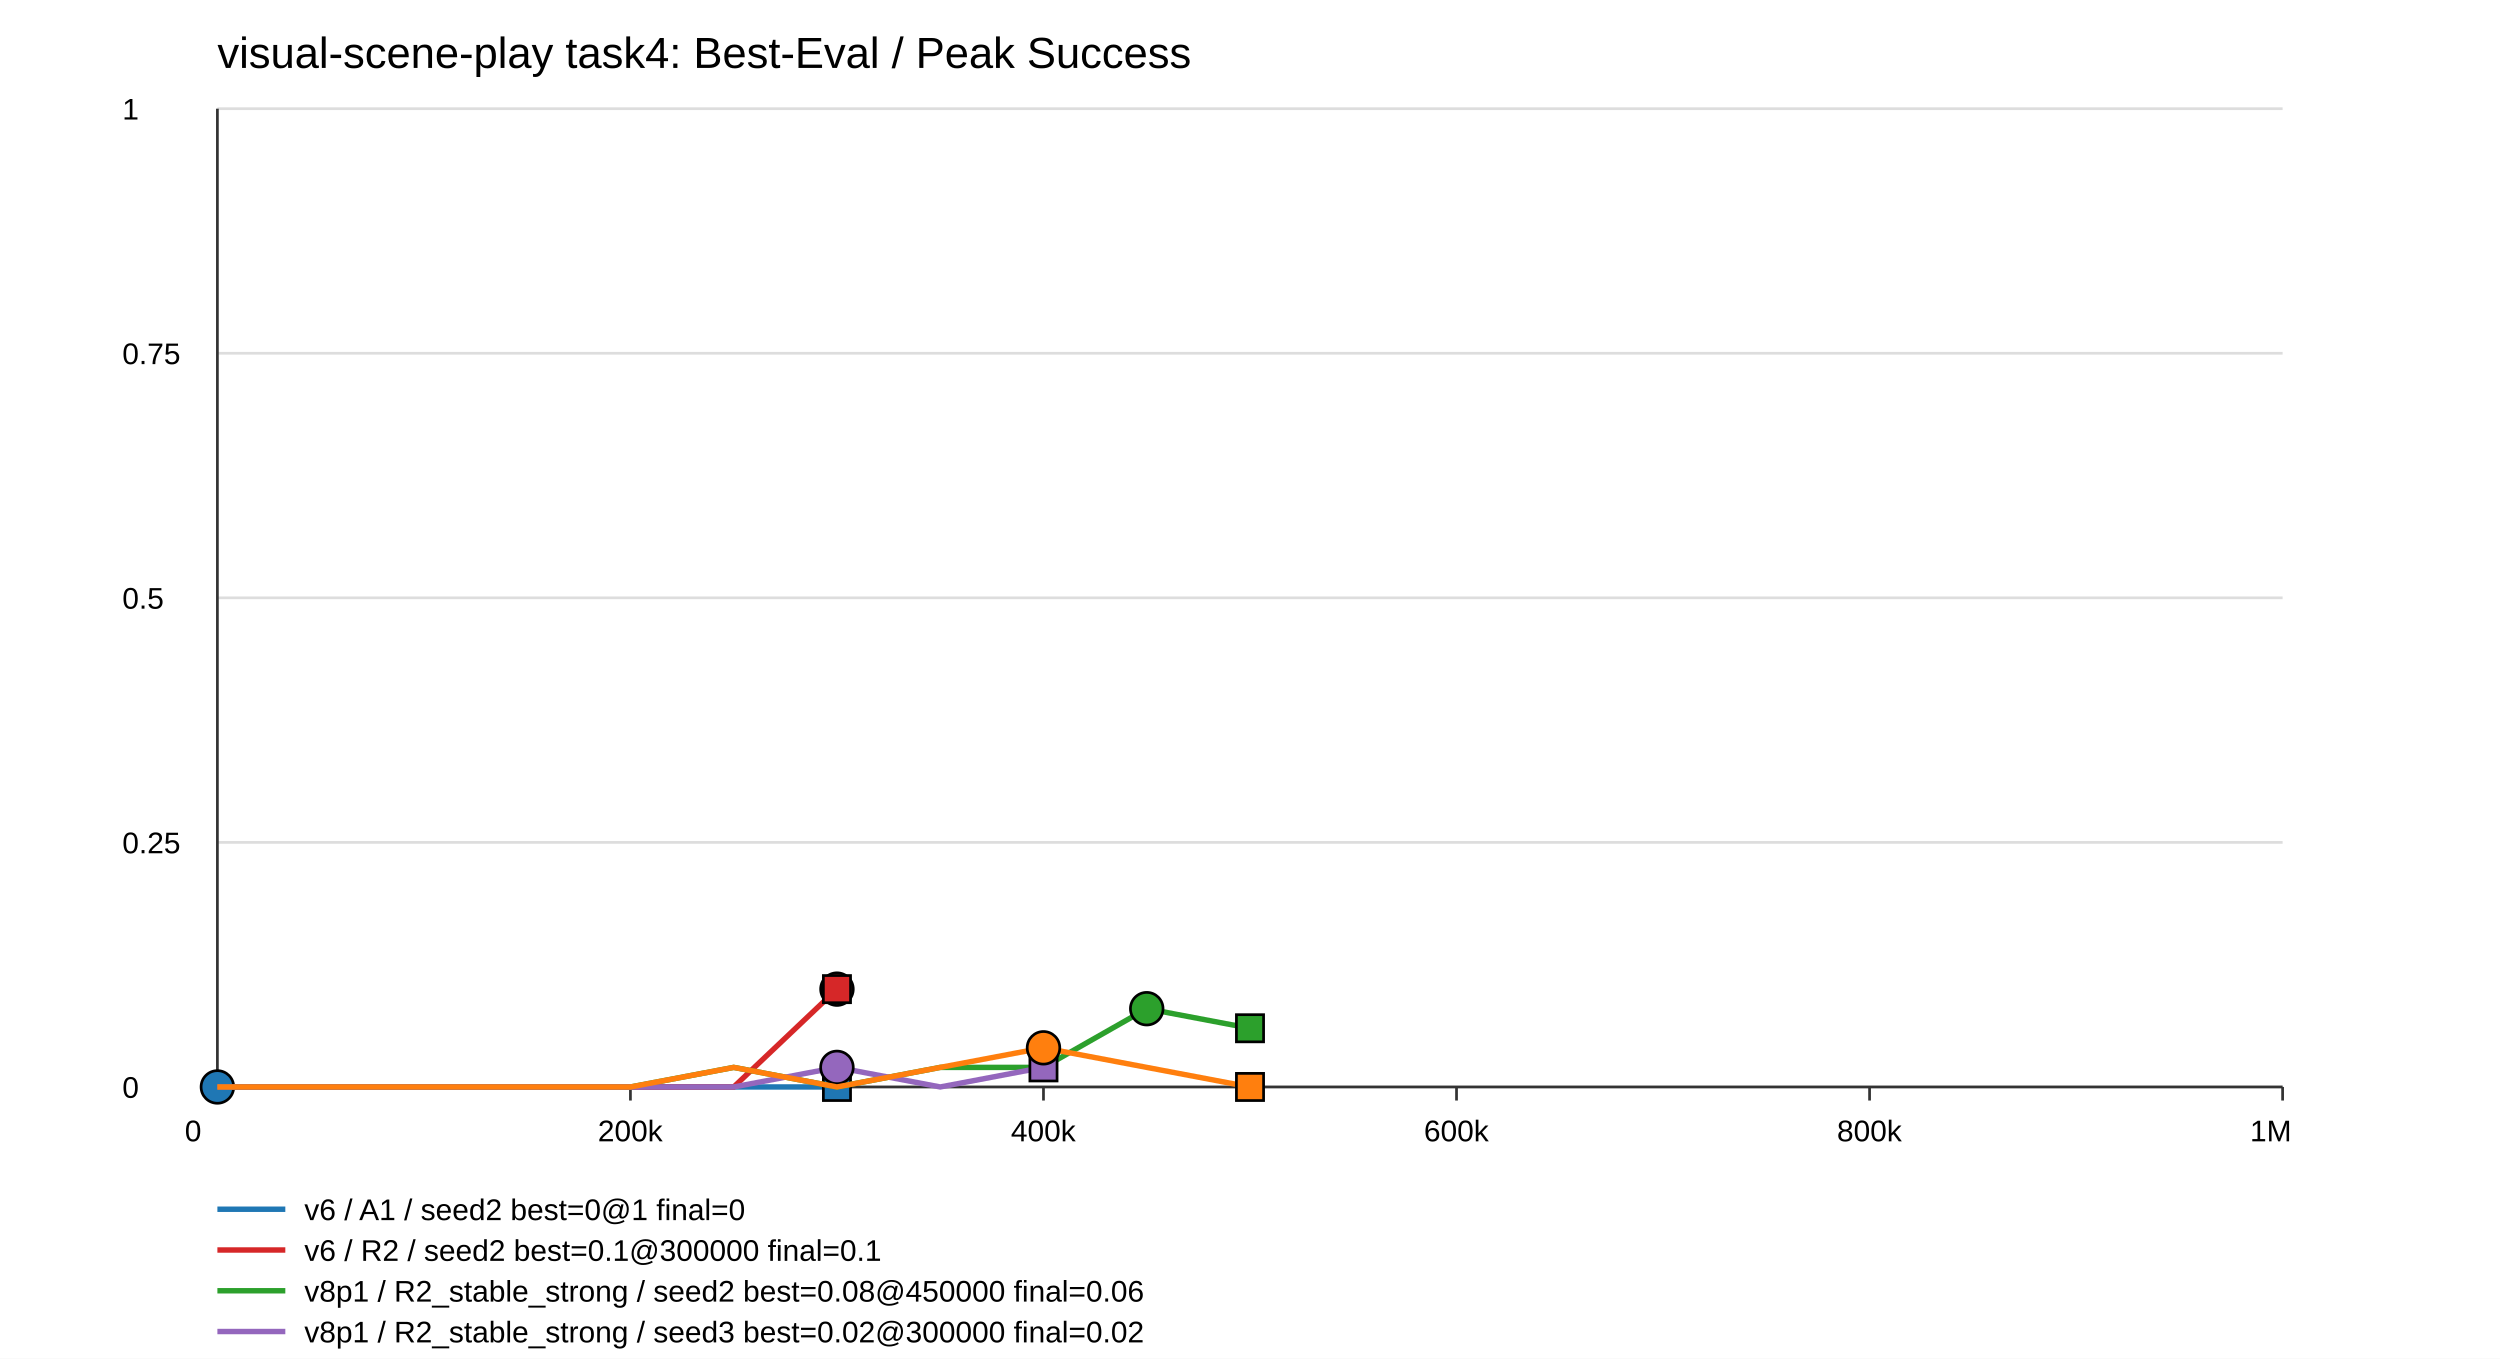
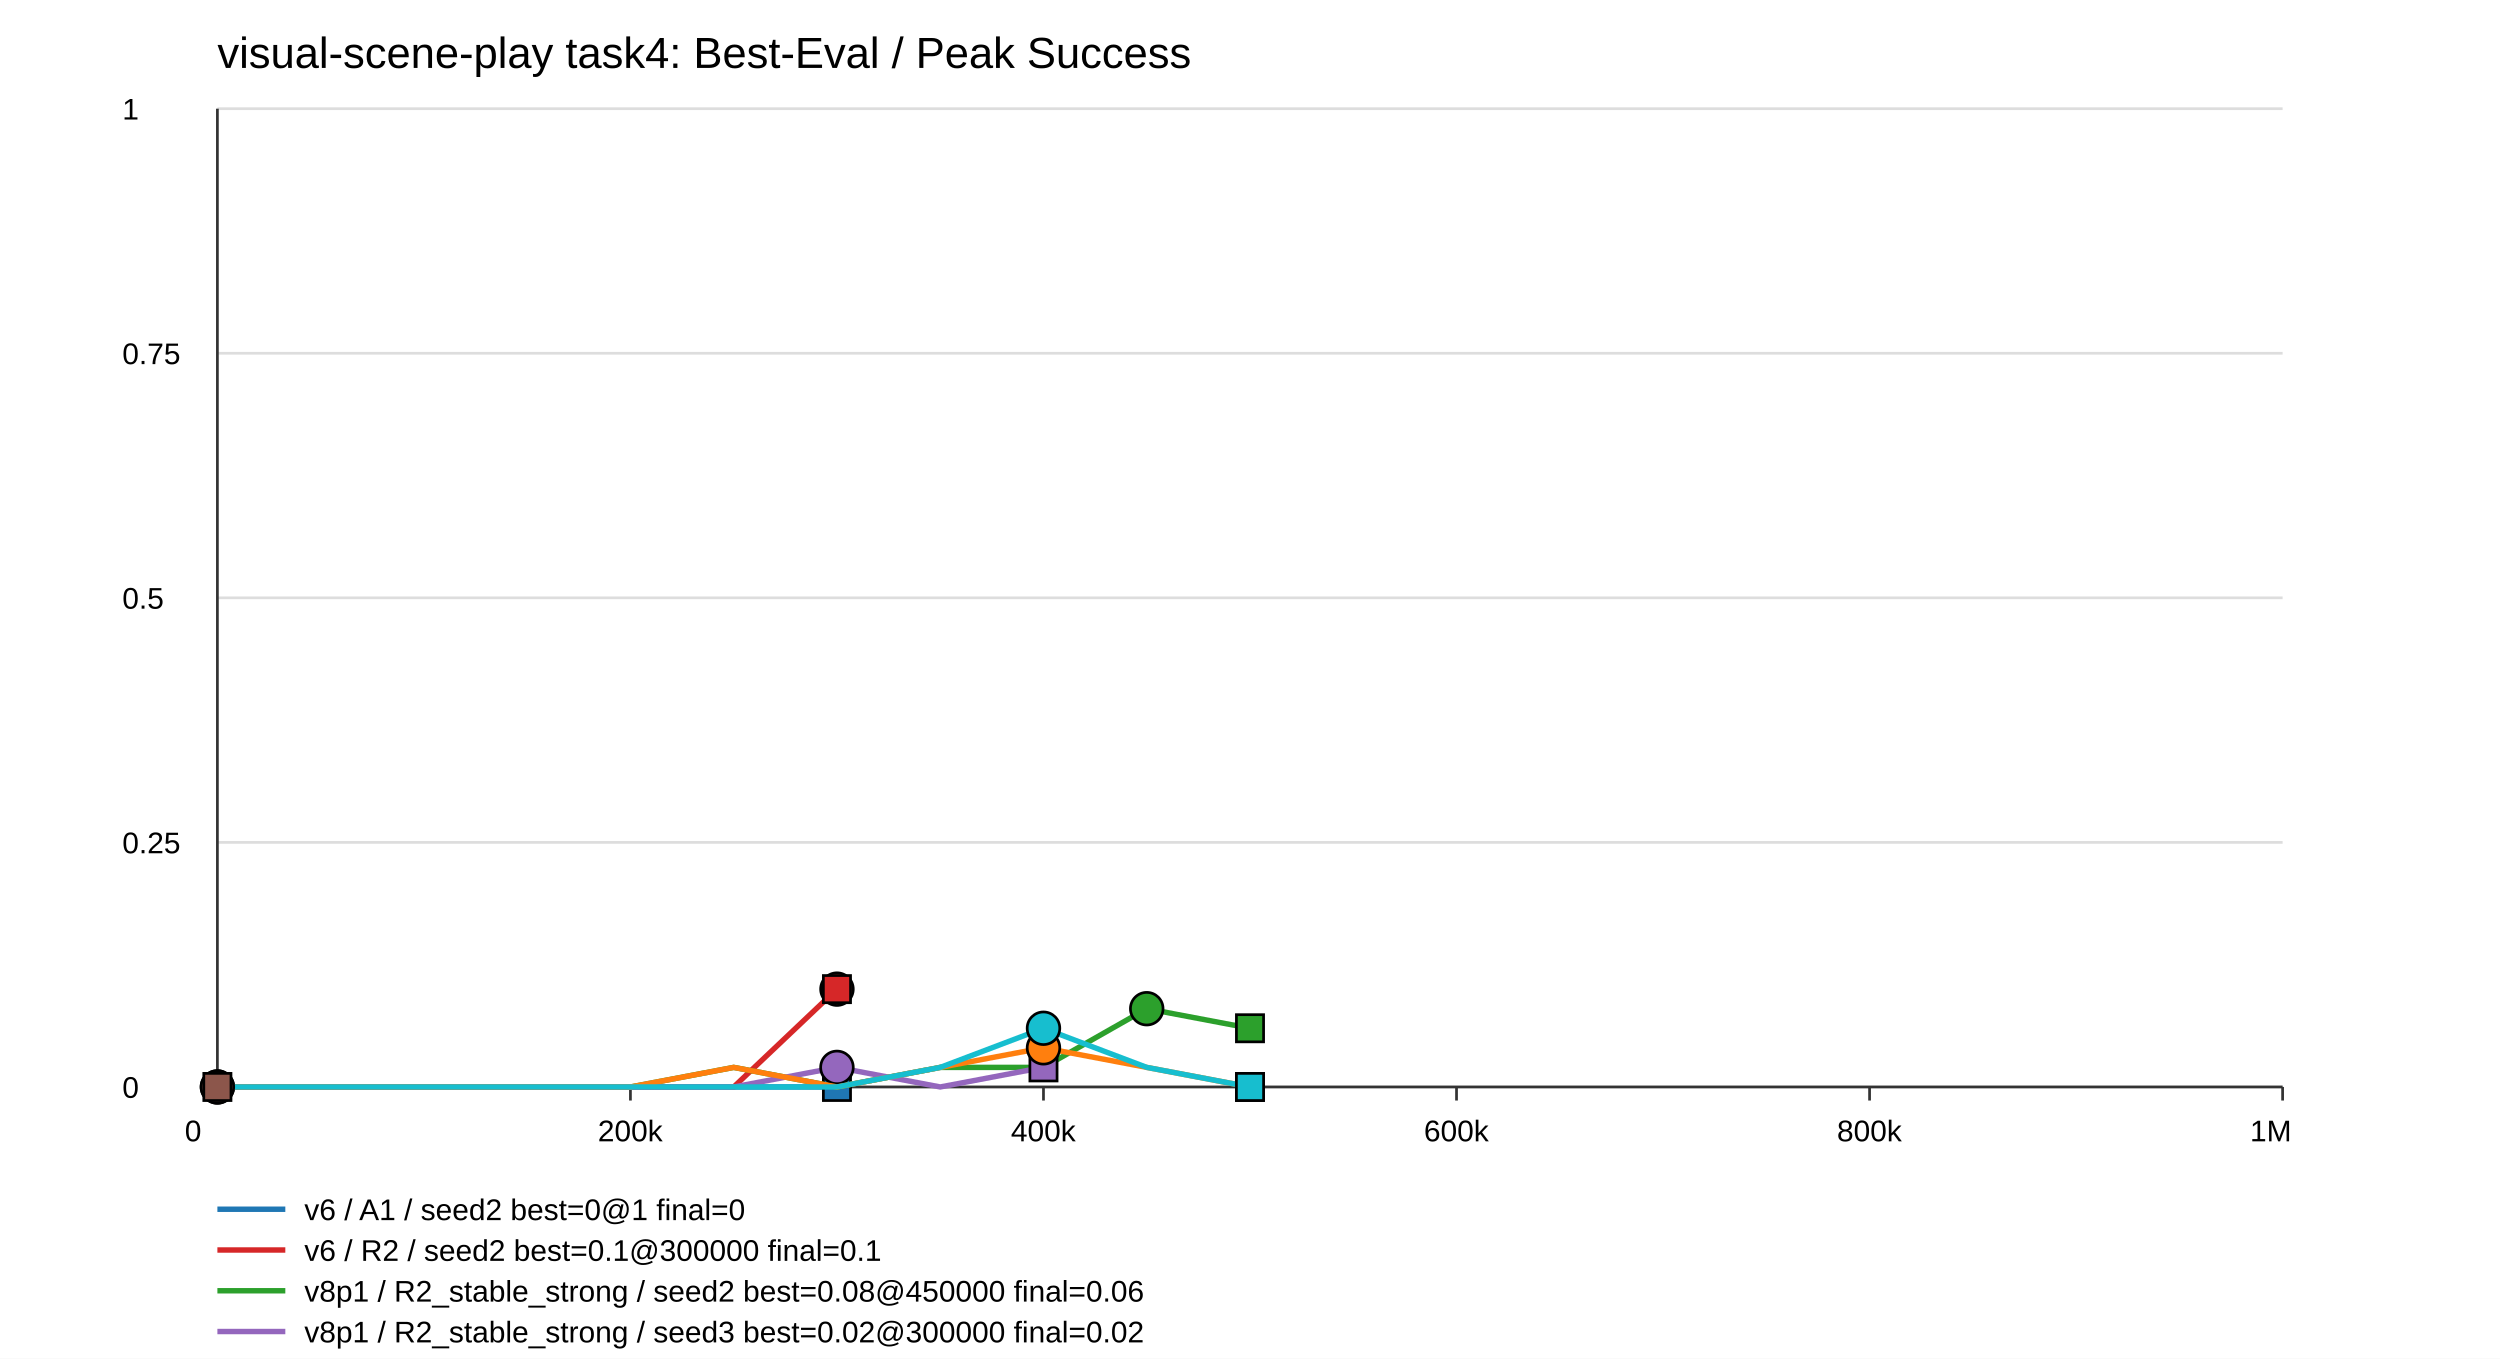
<svg xmlns="http://www.w3.org/2000/svg" width="920" height="500" viewBox="0 0 920 500">
  <rect width="100%" height="100%" fill="white" />
  <text x="80" y="25" font-family="Arial" font-size="16">visual-scene-play task4: Best-Eval / Peak Success</text>
  <line x1="80" y1="400.0" x2="840" y2="400.0" stroke="#ddd" />
  <text x="45" y="404.0" font-family="Arial" font-size="11">0</text>
  <line x1="80" y1="310.0" x2="840" y2="310.0" stroke="#ddd" />
  <text x="45" y="314.0" font-family="Arial" font-size="11">0.25</text>
  <line x1="80" y1="220.0" x2="840" y2="220.0" stroke="#ddd" />
  <text x="45" y="224.0" font-family="Arial" font-size="11">0.5</text>
  <line x1="80" y1="130.0" x2="840" y2="130.0" stroke="#ddd" />
  <text x="45" y="134.0" font-family="Arial" font-size="11">0.75</text>
  <line x1="80" y1="40.0" x2="840" y2="40.0" stroke="#ddd" />
  <text x="45" y="44.0" font-family="Arial" font-size="11">1</text>
  <line x1="80" y1="400" x2="840" y2="400" stroke="#333" />
  <line x1="80" y1="40" x2="80" y2="400" stroke="#333" />
  <line x1="80.0" y1="400" x2="80.0" y2="405" stroke="#333" />
  <text x="68.0" y="420" font-family="Arial" font-size="11">0</text>
  <line x1="232.0" y1="400" x2="232.0" y2="405" stroke="#333" />
  <text x="220.0" y="420" font-family="Arial" font-size="11">200k</text>
  <line x1="384.0" y1="400" x2="384.0" y2="405" stroke="#333" />
  <text x="372.0" y="420" font-family="Arial" font-size="11">400k</text>
  <line x1="536.0" y1="400" x2="536.0" y2="405" stroke="#333" />
  <text x="524.0" y="420" font-family="Arial" font-size="11">600k</text>
  <line x1="688.0" y1="400" x2="688.0" y2="405" stroke="#333" />
  <text x="676.0" y="420" font-family="Arial" font-size="11">800k</text>
  <line x1="840.0" y1="400" x2="840.0" y2="405" stroke="#333" />
  <text x="828.0" y="420" font-family="Arial" font-size="11">1M</text>
  <polyline points="80.0,400.0 118.0,400.0 156.0,400.0 194.0,400.0 232.0,400.0 270.0,400.0 308.0,400.0" fill="none" stroke="#1f77b4" stroke-width="2" />
  <circle cx="80.0" cy="400.0" r="6" fill="#1f77b4" stroke="black" />
  <rect x="303.0" y="395.0" width="10" height="10" fill="#1f77b4" stroke="black" />
  <line x1="80" y1="445" x2="105" y2="445" stroke="#1f77b4" stroke-width="2" />
  <text x="112" y="449" font-family="Arial" font-size="11">v6 / A1 / seed2 best=0@1 final=0</text>
  <polyline points="80.0,400.0 118.0,400.0 156.0,400.0 194.0,400.0 232.0,400.0 270.0,400.0 308.0,364.0" fill="none" stroke="#d62728" stroke-width="2" />
  <circle cx="308.0" cy="364.0" r="6" fill="#d62728" stroke="black" />
  <rect x="303.0" y="359.0" width="10" height="10" fill="#d62728" stroke="black" />
  <line x1="80" y1="460" x2="105" y2="460" stroke="#d62728" stroke-width="2" />
  <text x="112" y="464" font-family="Arial" font-size="11">v6 / R2 / seed2 best=0.1@300000 final=0.1</text>
  <polyline points="80.0,400.0 118.0,400.0 156.0,400.0 194.0,400.0 232.0,400.0 270.0,392.8 308.0,400.0 346.0,392.8 384.0,392.8 422.0,371.2 460.0,378.4" fill="none" stroke="#2ca02c" stroke-width="2" />
  <circle cx="422.0" cy="371.2" r="6" fill="#2ca02c" stroke="black" />
  <rect x="455.0" y="373.4" width="10" height="10" fill="#2ca02c" stroke="black" />
  <line x1="80" y1="475" x2="105" y2="475" stroke="#2ca02c" stroke-width="2" />
  <text x="112" y="479" font-family="Arial" font-size="11">v8p1 / R2_stable_strong / seed2 best=0.08@450000 final=0.06</text>
  <polyline points="80.0,400.0 118.0,400.0 156.0,400.0 194.0,400.0 232.0,400.0 270.0,400.0 308.0,392.8 346.0,400.0 384.0,392.8" fill="none" stroke="#9467bd" stroke-width="2" />
  <circle cx="308.0" cy="392.8" r="6" fill="#9467bd" stroke="black" />
  <rect x="379.0" y="387.8" width="10" height="10" fill="#9467bd" stroke="black" />
  <line x1="80" y1="490" x2="105" y2="490" stroke="#9467bd" stroke-width="2" />
  <text x="112" y="494" font-family="Arial" font-size="11">v8p1 / R2_stable_strong / seed3 best=0.02@300000 final=0.02</text>
  <polyline points="80.0,400.0 118.0,400.0 156.0,400.0 194.0,400.0 232.0,400.0 270.0,392.8 308.0,400.0 346.0,392.8 384.0,385.6 422.0,392.8 460.0,400.0" fill="none" stroke="#ff7f0e" stroke-width="2" />
  <circle cx="384.0" cy="385.6" r="6" fill="#ff7f0e" stroke="black" />
  <rect x="455.0" y="395.0" width="10" height="10" fill="#ff7f0e" stroke="black" />
  <line x1="80" y1="505" x2="105" y2="505" stroke="#ff7f0e" stroke-width="2" />
  <text x="112" y="509" font-family="Arial" font-size="11">v8p1 / R2_stable_strong / seed4 best=0.04@400000 final=0</text>
+   <polyline points="80.0,400.0 118.0,400.0 156.0,400.0 194.0,400.0 232.0,400.0 270.0,400.0 308.0,400.0 346.0,392.8 384.0,378.4 422.0,392.8 460.0,400.0" fill="none" stroke="#17becf" stroke-width="2" />
+   <circle cx="384.0" cy="378.4" r="6" fill="#17becf" stroke="black" />
+   <rect x="455.0" y="395.0" width="10" height="10" fill="#17becf" stroke="black" />
+   <line x1="80" y1="520" x2="105" y2="520" stroke="#17becf" stroke-width="2" />
+   <text x="112" y="524" font-family="Arial" font-size="11">v8p1 / R2_stable_strong / seed5 best=0.06@400000 final=0</text>
+   <polyline points="80.0,400.0" fill="none" stroke="#8c564b" stroke-width="2" />
+   <circle cx="80.0" cy="400.0" r="6" fill="#8c564b" stroke="black" />
+   <rect x="75.0" y="395.0" width="10" height="10" fill="#8c564b" stroke="black" />
+   <line x1="80" y1="535" x2="105" y2="535" stroke="#8c564b" stroke-width="2" />
+   <text x="112" y="539" font-family="Arial" font-size="11">v8p1 / R2_stable_strong / seed6 best=0@1 final=0</text>
</svg>
